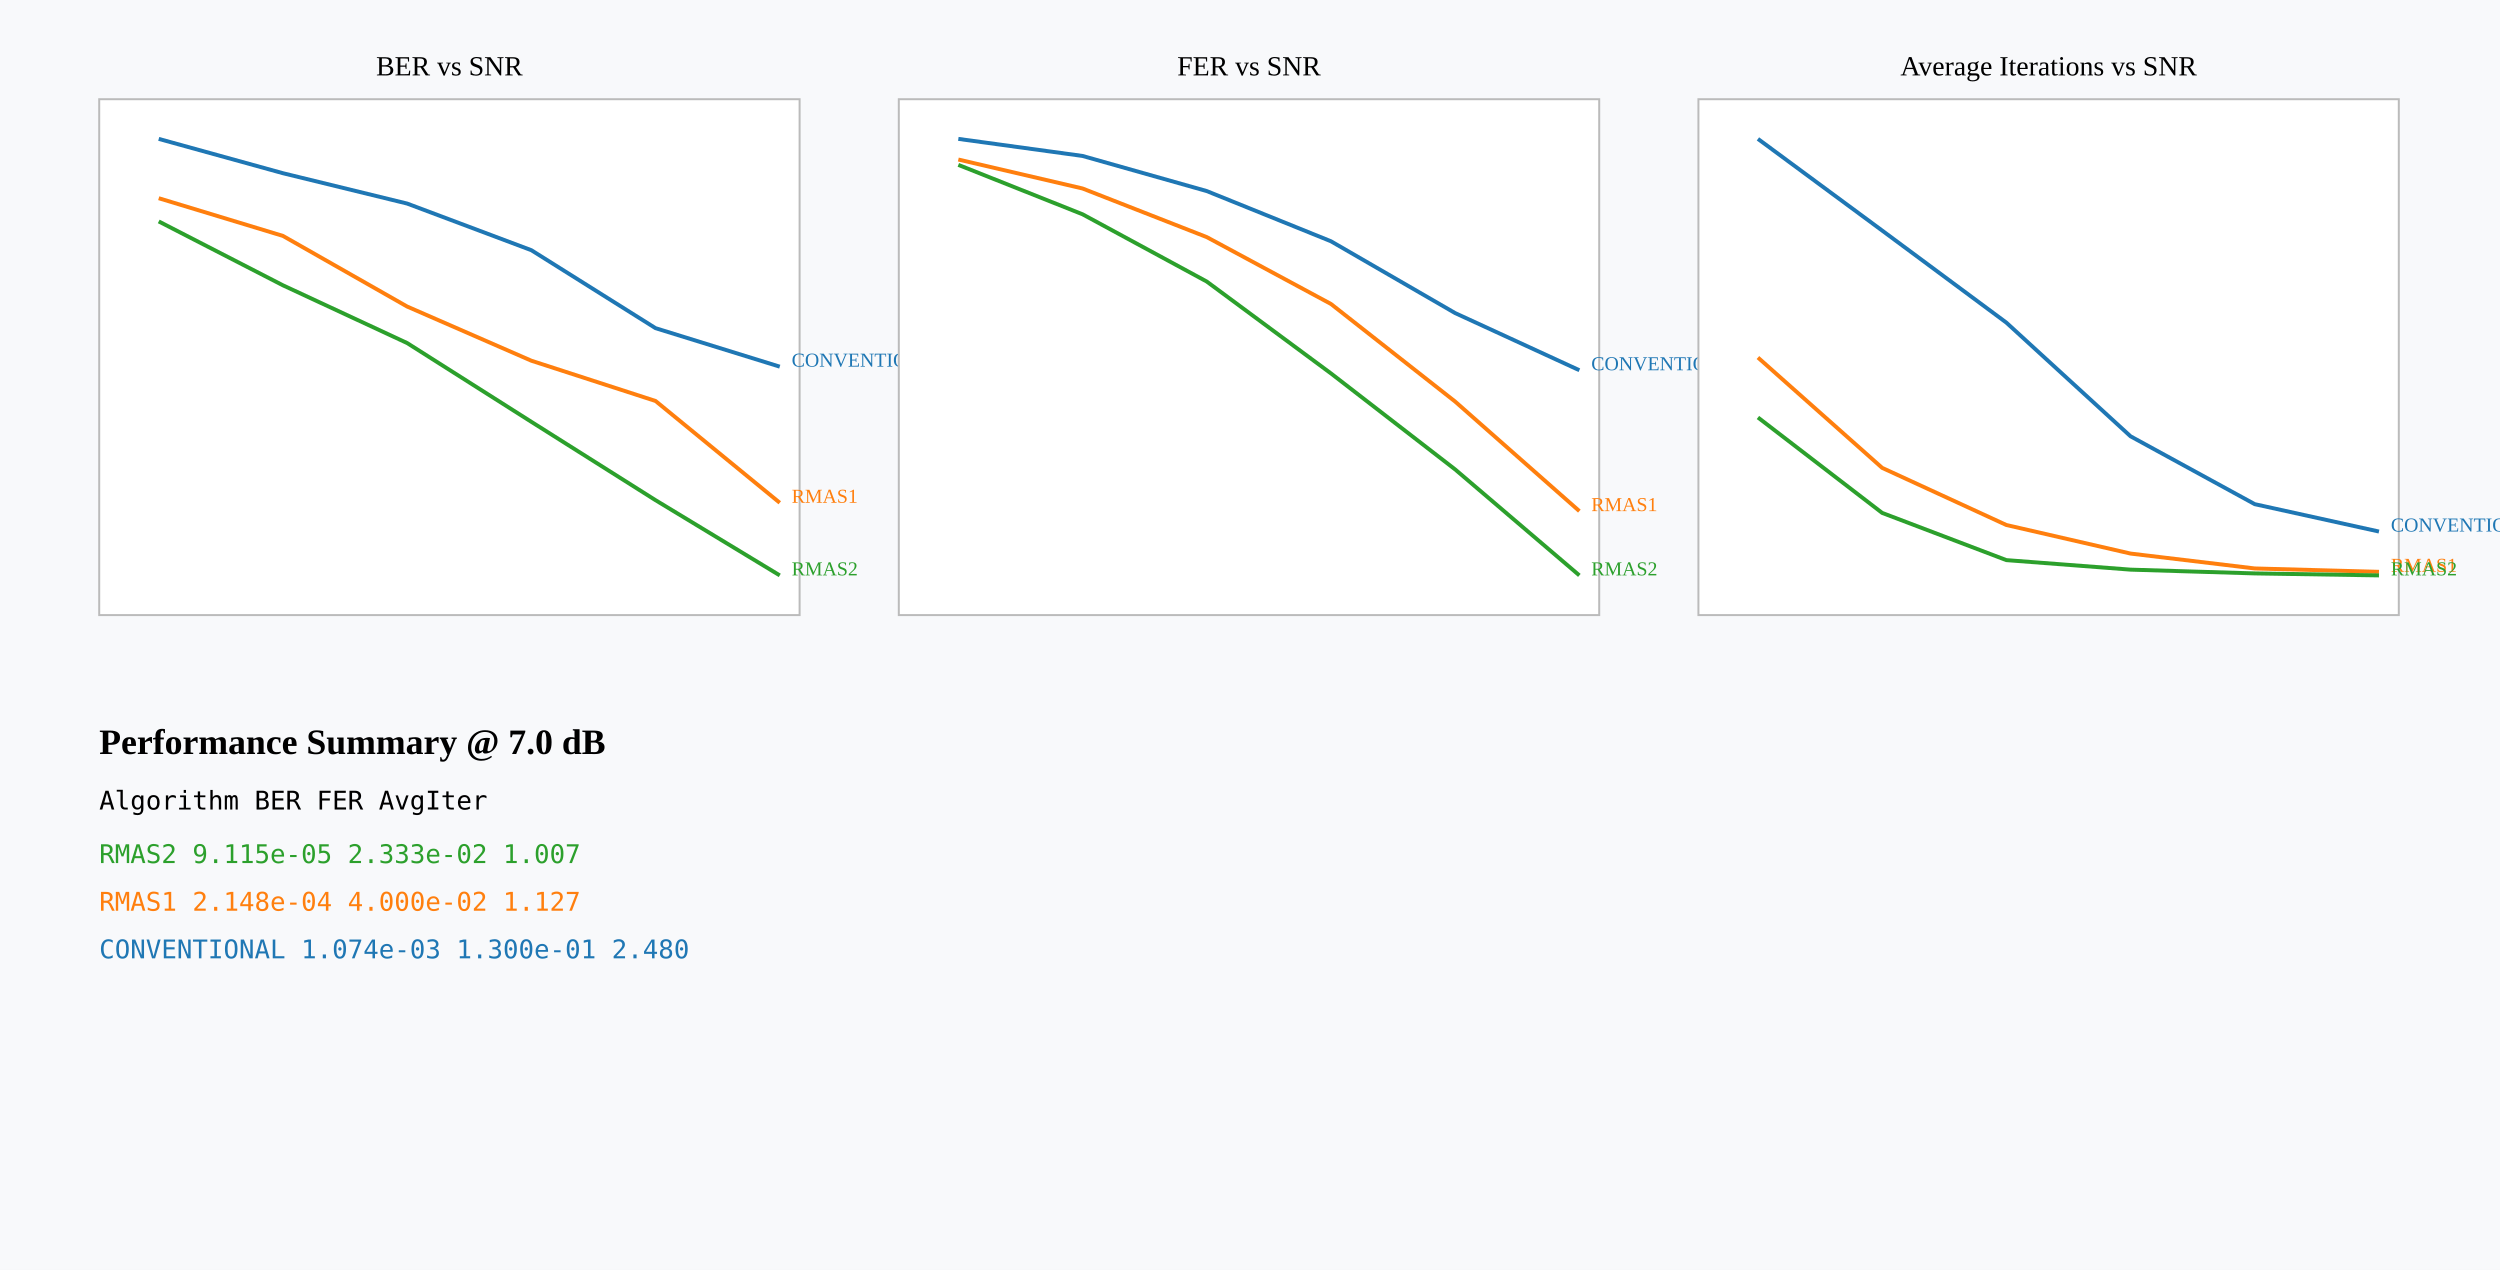
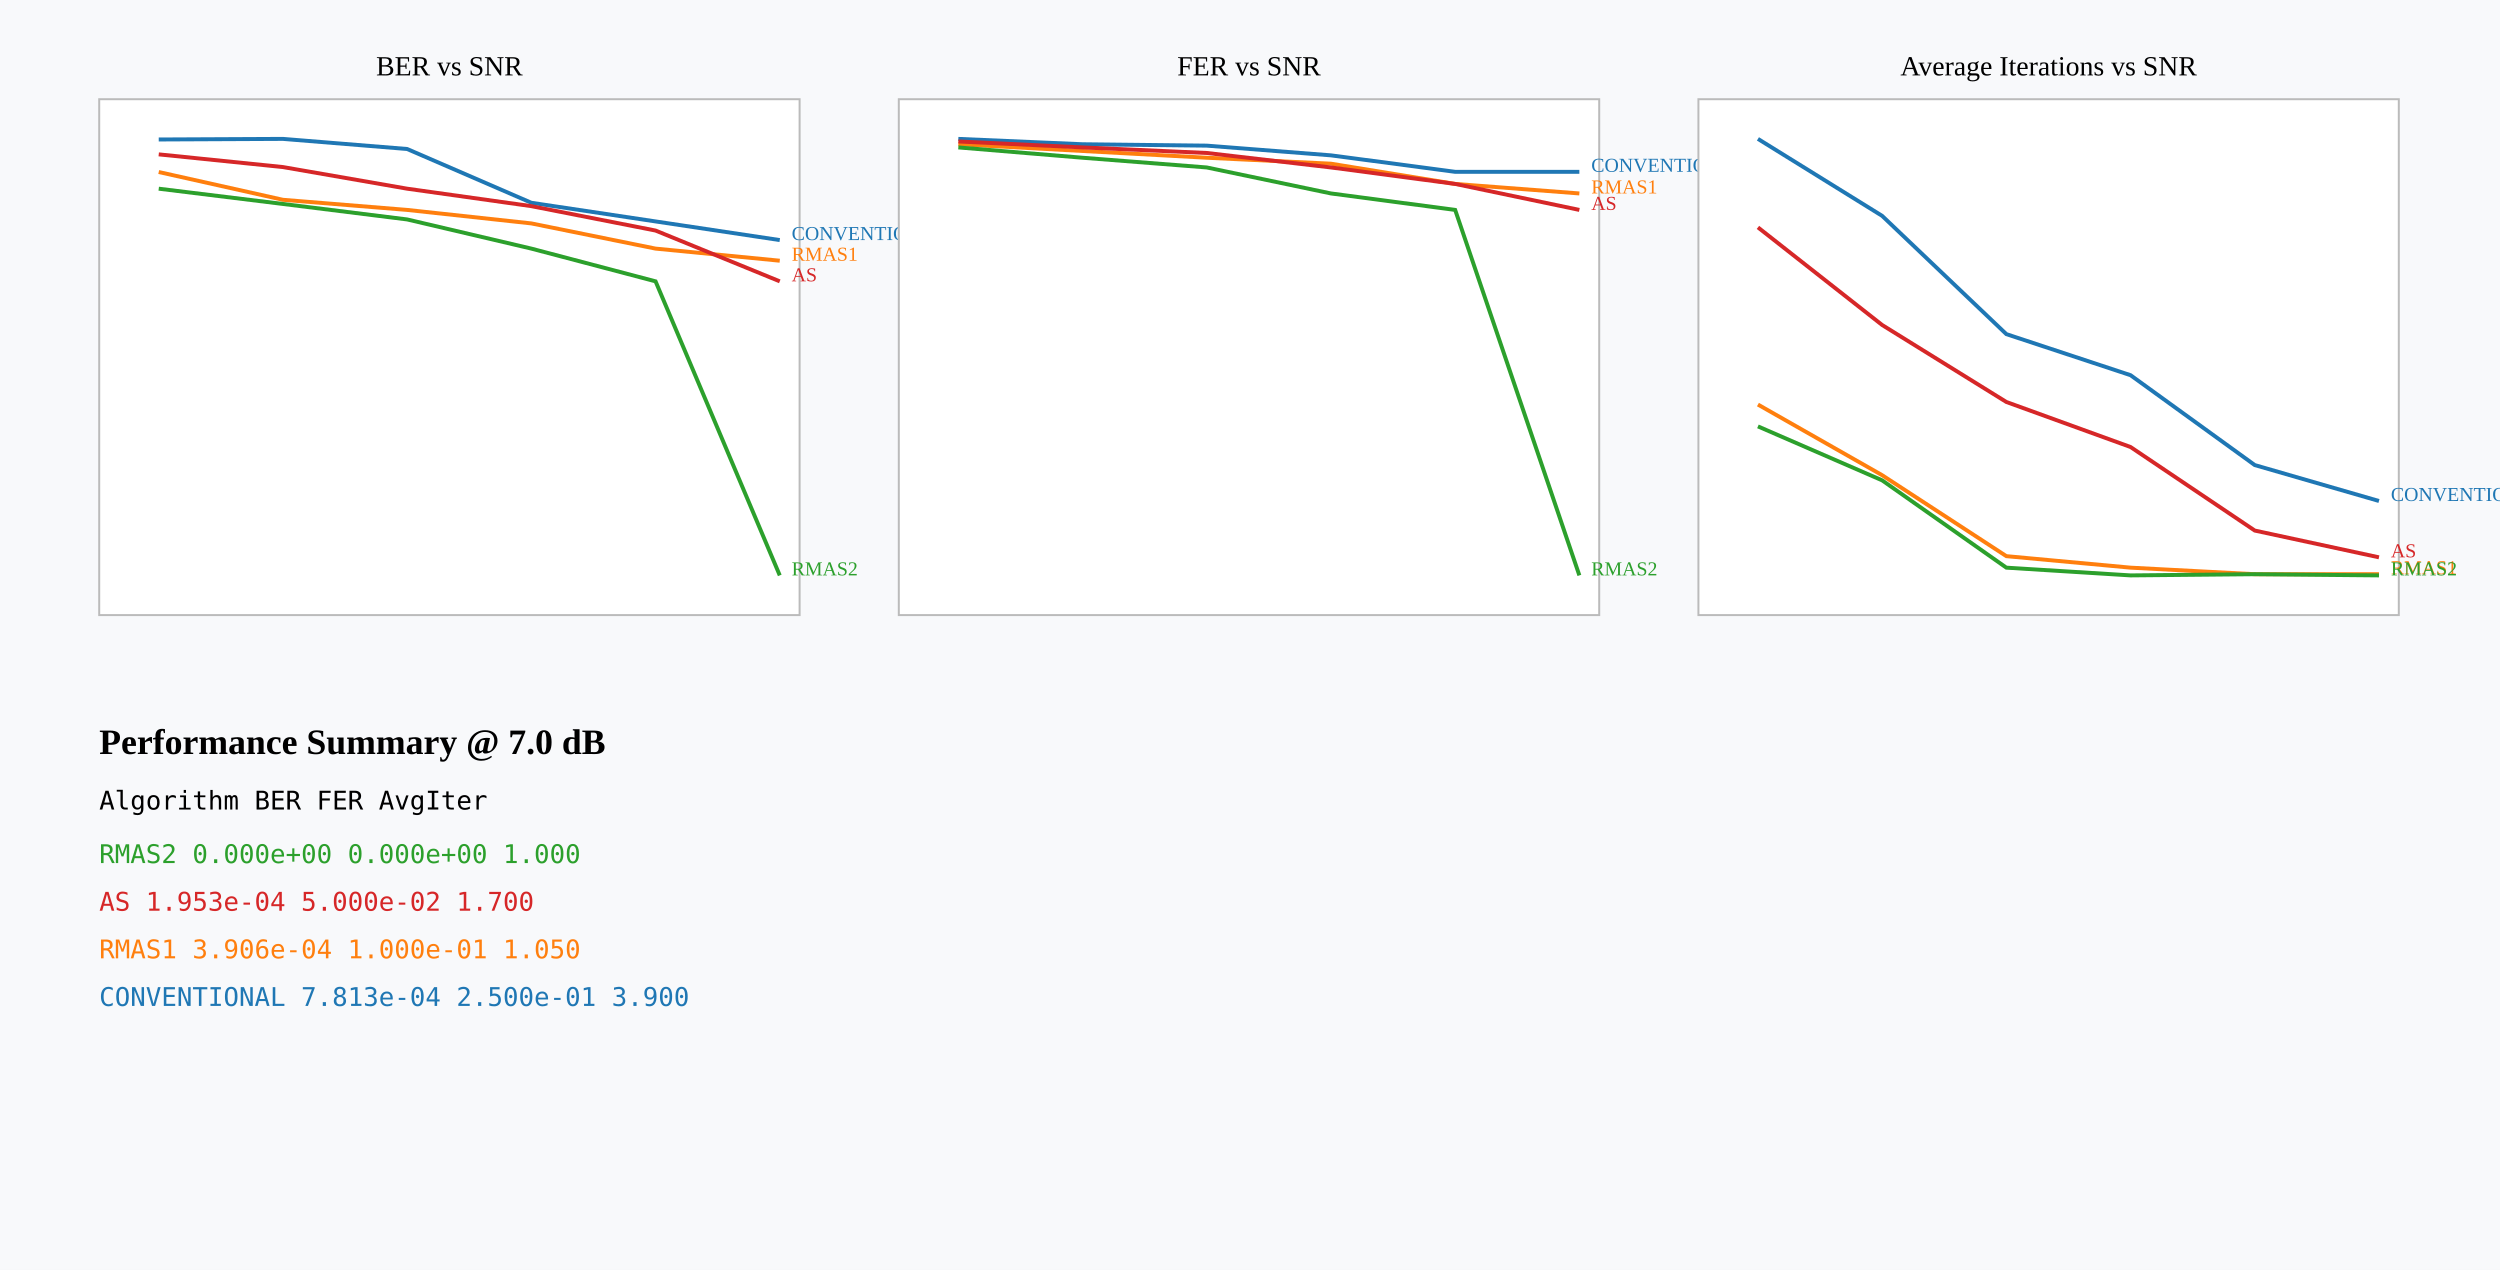
<svg xmlns="http://www.w3.org/2000/svg" width="1260" height="640">
  <rect width="100%" height="100%" fill="#f8f9fb" />
  <rect x="50" y="50" width="353" height="260" fill="white" stroke="#bbb" />
  <text x="226.5" y="38" text-anchor="middle" font-size="14">BER vs SNR</text>
-   <polyline fill="none" stroke="#1f77b4" stroke-width="2" points="80.0,70.0 142.6,87.3 205.2,102.6 267.8,126.1 330.4,165.4 393.0,184.8" />
-   <text x="399.0" y="184.8" font-size="10" fill="#1f77b4">CONVENTIONAL</text>
-   <polyline fill="none" stroke="#ff7f0e" stroke-width="2" points="80.0,99.9 142.6,118.9 205.2,154.5 267.8,181.8 330.4,202.1 393.0,253.4" />
-   <text x="399.0" y="253.4" font-size="10" fill="#ff7f0e">RMAS1</text>
-   <polyline fill="none" stroke="#2ca02c" stroke-width="2" points="80.0,111.6 142.6,143.8 205.2,172.9 267.8,212.6 330.4,252.1 393.0,290.0" />
+   <polyline fill="none" stroke="#1f77b4" stroke-width="2" points="80.0,70.3 142.6,70.0 205.2,75.1 267.8,102.2 330.4,111.6 393.0,121.0" />
+   <text x="399.0" y="121.0" font-size="10" fill="#1f77b4">CONVENTIONAL</text>
+   <polyline fill="none" stroke="#ff7f0e" stroke-width="2" points="80.0,86.7 142.6,100.7 205.2,105.8 267.8,112.6 330.4,125.3 393.0,131.4" />
+   <text x="399.0" y="131.4" font-size="10" fill="#ff7f0e">RMAS1</text>
+   <polyline fill="none" stroke="#2ca02c" stroke-width="2" points="80.0,95.1 142.6,102.8 205.2,110.6 267.8,125.3 330.4,141.8 393.0,290.0" />
  <text x="399.0" y="290.0" font-size="10" fill="#2ca02c">RMAS2</text>
+   <polyline fill="none" stroke="#d62728" stroke-width="2" points="80.0,77.8 142.6,84.2 205.2,95.1 267.8,103.9 330.4,116.2 393.0,141.8" />
+   <text x="399.0" y="141.8" font-size="10" fill="#d62728">AS</text>
  <rect x="453" y="50" width="353" height="260" fill="white" stroke="#bbb" />
  <text x="629.5" y="38" text-anchor="middle" font-size="14">FER vs SNR</text>
-   <polyline fill="none" stroke="#1f77b4" stroke-width="2" points="483.0,70.0 545.6,78.6 608.2,96.3 670.8,121.6 733.4,157.8 796.0,186.6" />
-   <text x="802.0" y="186.6" font-size="10" fill="#1f77b4">CONVENTIONAL</text>
-   <polyline fill="none" stroke="#ff7f0e" stroke-width="2" points="483.0,80.4 545.6,95.0 608.2,119.5 670.8,153.2 733.4,202.4 796.0,257.6" />
-   <text x="802.0" y="257.6" font-size="10" fill="#ff7f0e">RMAS1</text>
-   <polyline fill="none" stroke="#2ca02c" stroke-width="2" points="483.0,83.1 545.6,108.0 608.2,141.9 670.8,188.2 733.4,236.6 796.0,290.0" />
+   <polyline fill="none" stroke="#1f77b4" stroke-width="2" points="483.0,70.0 545.6,72.7 608.2,73.4 670.8,78.3 733.4,86.6 796.0,86.6" />
+   <text x="802.0" y="86.6" font-size="10" fill="#1f77b4">CONVENTIONAL</text>
+   <polyline fill="none" stroke="#ff7f0e" stroke-width="2" points="483.0,72.7 545.6,76.1 608.2,79.5 670.8,82.5 733.4,92.7 796.0,97.5" />
+   <text x="802.0" y="97.5" font-size="10" fill="#ff7f0e">RMAS1</text>
+   <polyline fill="none" stroke="#2ca02c" stroke-width="2" points="483.0,74.3 545.6,79.5 608.2,84.4 670.8,97.5 733.4,105.8 796.0,290.0" />
  <text x="802.0" y="290.0" font-size="10" fill="#2ca02c">RMAS2</text>
+   <polyline fill="none" stroke="#d62728" stroke-width="2" points="483.0,71.3 545.6,74.3 608.2,77.1 670.8,84.4 733.4,92.7 796.0,105.8" />
+   <text x="802.0" y="105.8" font-size="10" fill="#d62728">AS</text>
  <rect x="856" y="50" width="353" height="260" fill="white" stroke="#bbb" />
  <text x="1032.5" y="38" text-anchor="middle" font-size="14">Average Iterations vs SNR</text>
-   <polyline fill="none" stroke="#1f77b4" stroke-width="2" points="886.0,70.0 948.6,116.2 1011.2,162.6 1073.8,219.9 1136.4,254.1 1199.0,267.9" />
-   <text x="1205.0" y="267.9" font-size="10" fill="#1f77b4">CONVENTIONAL</text>
-   <polyline fill="none" stroke="#ff7f0e" stroke-width="2" points="886.0,180.2 948.6,235.8 1011.2,264.6 1073.8,279.0 1136.4,286.5 1199.0,288.2" />
-   <text x="1205.0" y="288.2" font-size="10" fill="#ff7f0e">RMAS1</text>
-   <polyline fill="none" stroke="#2ca02c" stroke-width="2" points="886.0,210.4 948.6,258.5 1011.2,282.3 1073.8,287.1 1136.4,289.0 1199.0,290.0" />
+   <polyline fill="none" stroke="#1f77b4" stroke-width="2" points="886.0,70.0 948.6,108.8 1011.2,168.4 1073.8,189.1 1136.4,234.4 1199.0,252.5" />
+   <text x="1205.0" y="252.5" font-size="10" fill="#1f77b4">CONVENTIONAL</text>
+   <polyline fill="none" stroke="#ff7f0e" stroke-width="2" points="886.0,203.9 948.6,239.5 1011.2,280.3 1073.8,286.1 1136.4,289.4 1199.0,289.4" />
+   <text x="1205.0" y="289.4" font-size="10" fill="#ff7f0e">RMAS1</text>
+   <polyline fill="none" stroke="#2ca02c" stroke-width="2" points="886.0,214.9 948.6,242.1 1011.2,286.1 1073.8,290.0 1136.4,289.4 1199.0,290.0" />
  <text x="1205.0" y="290.0" font-size="10" fill="#2ca02c">RMAS2</text>
+   <polyline fill="none" stroke="#d62728" stroke-width="2" points="886.0,114.6 948.6,163.8 1011.2,202.6 1073.8,225.3 1136.4,267.4 1199.0,280.9" />
+   <text x="1205.0" y="280.9" font-size="10" fill="#d62728">AS</text>
  <text x="50" y="380" font-size="18" font-weight="bold">Performance Summary @ 7.0 dB</text>
  <text x="50" y="408" font-size="13" font-family="monospace">Algorithm    BER         FER         AvgIter</text>
-   <text x="50" y="435" font-size="13" fill="#2ca02c" font-family="monospace">RMAS2       9.115e-05  2.333e-02    1.007</text>
-   <text x="50" y="459" font-size="13" fill="#ff7f0e" font-family="monospace">RMAS1       2.148e-04  4.000e-02    1.127</text>
-   <text x="50" y="483" font-size="13" fill="#1f77b4" font-family="monospace">CONVENTIONAL  1.074e-03  1.300e-01    2.480</text>
+   <text x="50" y="435" font-size="13" fill="#2ca02c" font-family="monospace">RMAS2       0.000e+00  0.000e+00    1.000</text>
+   <text x="50" y="459" font-size="13" fill="#d62728" font-family="monospace">AS          1.953e-04  5.000e-02    1.700</text>
+   <text x="50" y="483" font-size="13" fill="#ff7f0e" font-family="monospace">RMAS1       3.906e-04  1.000e-01    1.050</text>
+   <text x="50" y="507" font-size="13" fill="#1f77b4" font-family="monospace">CONVENTIONAL  7.813e-04  2.500e-01    3.900</text>
</svg>
